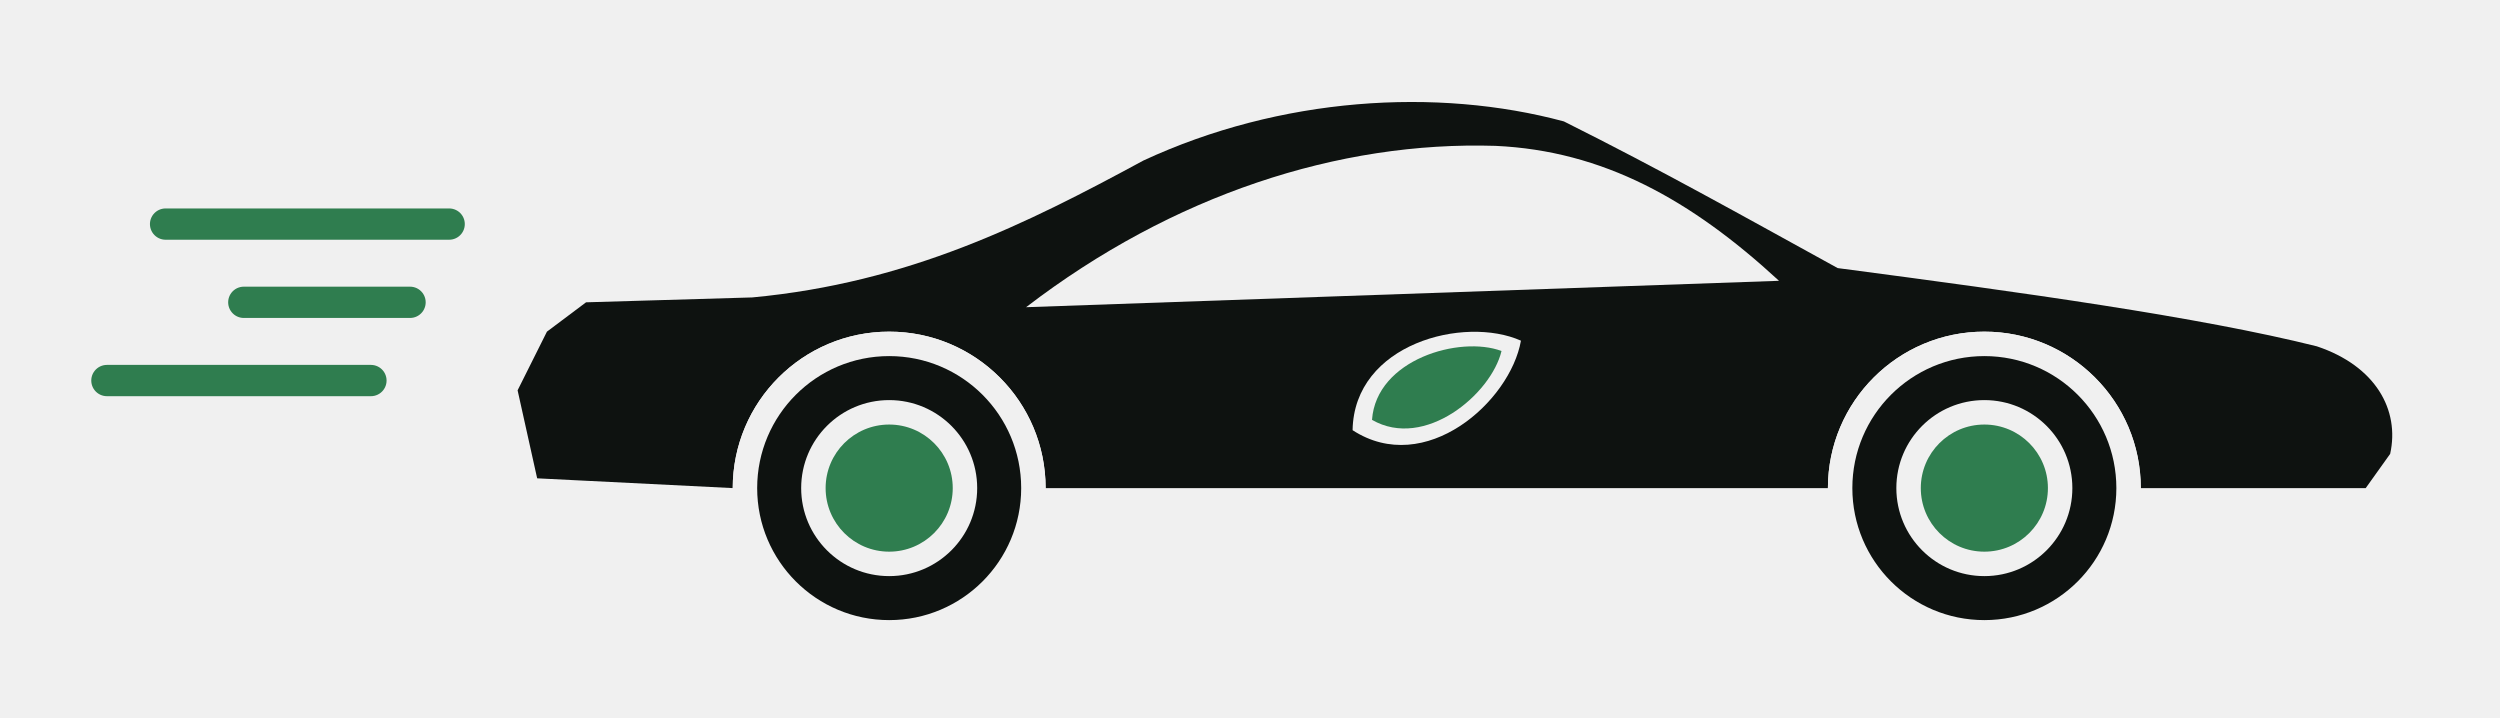
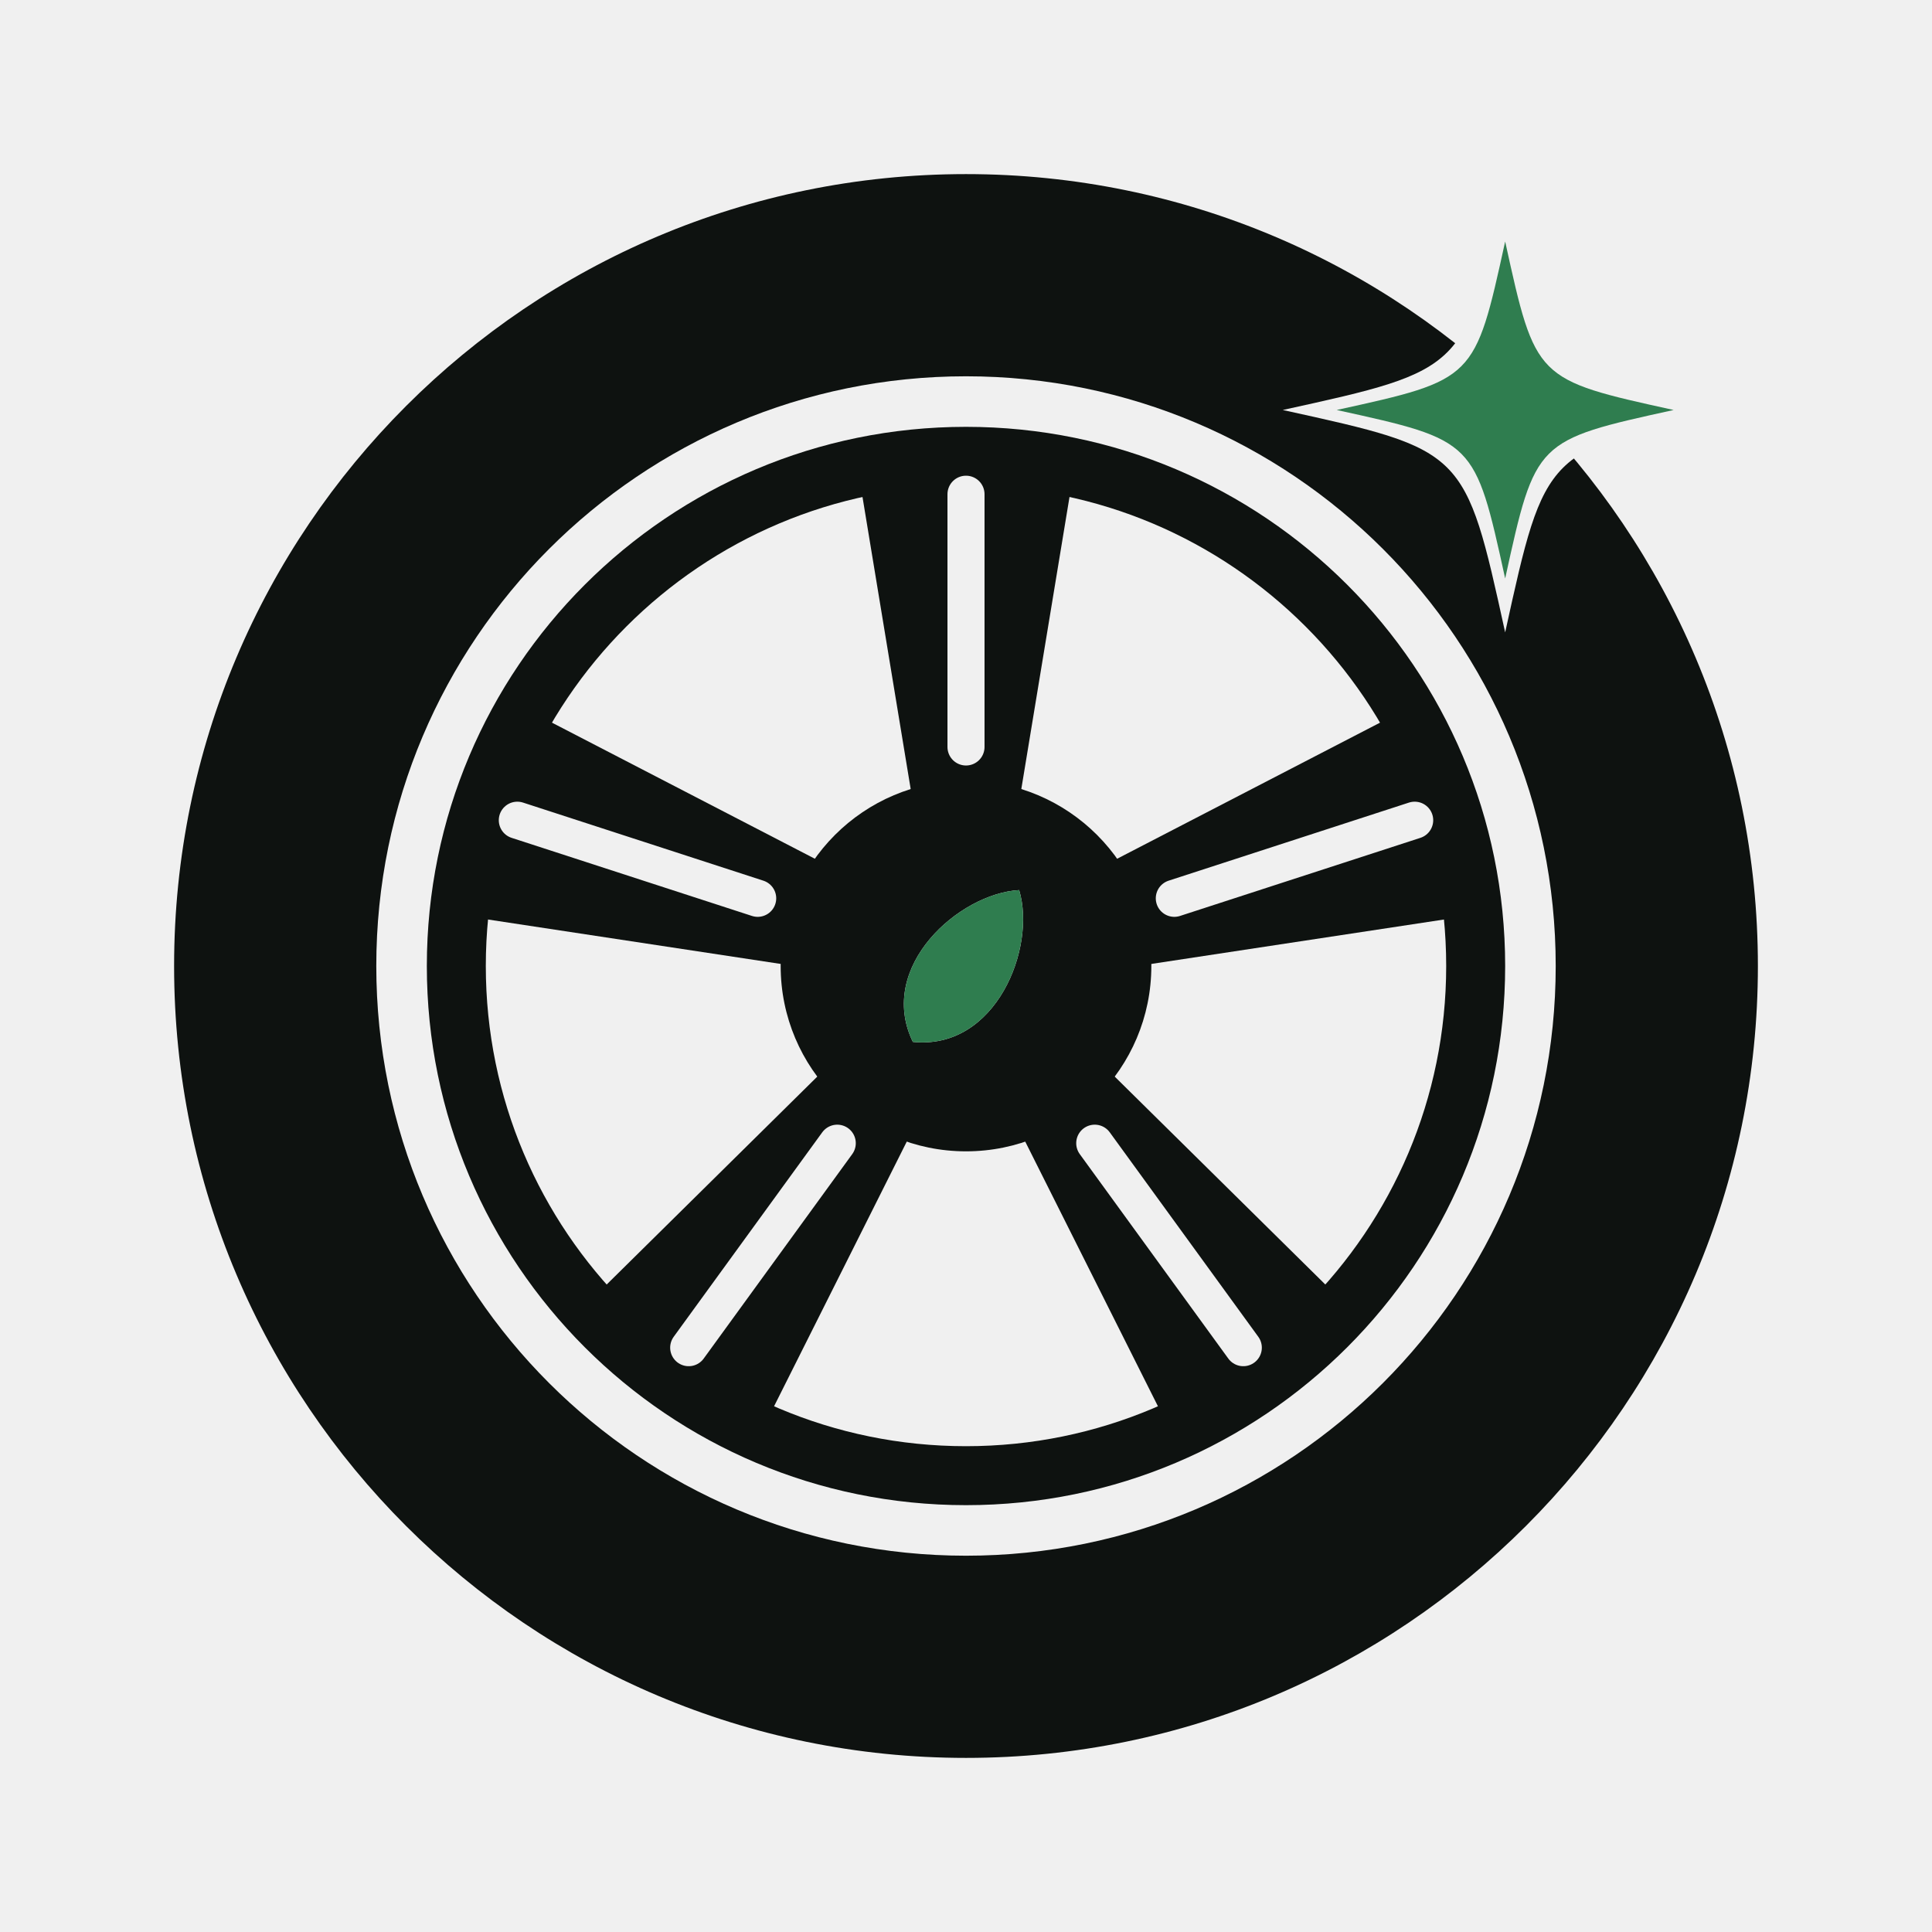
- <svg xmlns="http://www.w3.org/2000/svg" viewBox="0 0 767.0 219.5" width="767" height="220">
-   <g transform="translate(28 28) scale(3) translate(37.6 -6.5)">
-     <mask id="m-m-light" maskUnits="userSpaceOnUse" x="-30" y="0" width="240" height="70">
-       <rect x="-30" width="240" height="70" fill="#fff" />
-       <path d="M58,28.5 C73,17 90,11.5 106,12 C117,12.5 126,17.5 135,25.8 Z" fill="#000" />
-       <circle cx="44" cy="47" r="16" fill="#000" />
-       <circle cx="156" cy="47" r="16" fill="#000" />
-       <path transform="translate(100 36.5) rotate(62)" d="M0,9.75 C7.75,5.46 5.00,-5.85 0,-9.75 C-5.00,-5.85 -7.75,5.46 0,9.75Z" fill="#000" />
+ <svg xmlns="http://www.w3.org/2000/svg" viewBox="0 0 344.0 344.0" width="344" height="344">
+   <g transform="translate(28 28) scale(3) translate(-2 -2)">
+     <mask id="m-m-light" maskUnits="userSpaceOnUse" x="-10" y="-10" width="120" height="120">
+       <rect x="-10" y="-10" width="120" height="120" fill="#fff" />
+       <path d="M82,3.8 C84.376,14.624 84.376,14.624 95.2,17 C84.376,19.376 84.376,19.376 82,30.2 C79.624,19.376 79.624,19.376 68.8,17 C79.624,14.624 79.624,14.624 82,3.8Z" fill="#000" />
    </mask>
-     <path d="M8,46 L6,37 L9,31 L13,28 L30,27.5 C46,26 58,20 70,13.5 C84,7 100,6 113,9.5 C123,14.5 131,19 141,24.5 C160,27 178,29.5 190,32.5 C196,34.5 198.5,39 197.5,43.5 L195,47 L172,47 A16,16 0 0 0 140,47 L60,47 A16,16 0 0 0 28,47 Z" fill="#0E1210" mask="url(#m-m-light)" />
-     <g fill="#0E1210">
-       <path d="M30.5,47 a13.5,13.5 0 1,0 27.0,0 a13.5,13.5 0 1,0 -27.0,0ZM35,47 a9,9 0 1,0 18,0 a9,9 0 1,0 -18,0Z" fill-rule="evenodd" />
-       <path d="M142.5,47 a13.5,13.5 0 1,0 27.0,0 a13.5,13.5 0 1,0 -27.0,0ZM147,47 a9,9 0 1,0 18,0 a9,9 0 1,0 -18,0Z" fill-rule="evenodd" />
+     <mask id="m-m-lightr" maskUnits="userSpaceOnUse" x="-10" y="-10" width="120" height="120">
+       <rect x="-10" y="-10" width="120" height="120" fill="#fff" />
+       <path transform="rotate(0 50 50)" d="M50,37 L50,22" stroke="#000" stroke-width="2.2" stroke-linecap="round" />
+       <path transform="rotate(72 50 50)" d="M50,37 L50,22" stroke="#000" stroke-width="2.2" stroke-linecap="round" />
+       <path transform="rotate(144 50 50)" d="M50,37 L50,22" stroke="#000" stroke-width="2.2" stroke-linecap="round" />
+       <path transform="rotate(216 50 50)" d="M50,37 L50,22" stroke="#000" stroke-width="2.2" stroke-linecap="round" />
+       <path transform="rotate(288 50 50)" d="M50,37 L50,22" stroke="#000" stroke-width="2.2" stroke-linecap="round" />
+       <g fill="#000">
+         <path transform="translate(50 50) rotate(35)" d="M0,5.5 C4.34,3.08 2.80,-3.30 0,-5.5 C-2.80,-3.30 -4.34,3.08 0,5.5Z" />
+       </g>
+     </mask>
+     <g mask="url(#m-m-light)">
+       <path d="M3.00,50 a47,47 0 1,0 94,0 a47,47 0 1,0 -94,0ZM15.00,50 a35,35 0 1,0 70,0 a35,35 0 1,0 -70,0Z" fill-rule="evenodd" fill="#0E1210" />
+     </g>
+     <g mask="url(#m-m-lightr)" fill="#0E1210">
+       <path d="M18.00,50 a32,32 0 1,0 64,0 a32,32 0 1,0 -64,0ZM21.50,50 a28.5,28.5 0 1,0 57.0,0 a28.5,28.5 0 1,0 -57.0,0Z" fill-rule="evenodd" />
+       <path transform="rotate(0 50 50)" d="M46.8,40 L43.5,20 L56.5,20 L53.2,40Z" />
+       <path transform="rotate(72 50 50)" d="M46.8,40 L43.5,20 L56.5,20 L53.2,40Z" />
+       <path transform="rotate(144 50 50)" d="M46.8,40 L43.5,20 L56.5,20 L53.2,40Z" />
+       <path transform="rotate(216 50 50)" d="M46.8,40 L43.5,20 L56.5,20 L53.2,40Z" />
+       <path transform="rotate(288 50 50)" d="M46.8,40 L43.5,20 L56.5,20 L53.2,40Z" />
+       <circle cx="50" cy="50" r="11" />
    </g>
    <g fill="#2F7D4F">
-       <circle cx="44" cy="47" r="6.5" />
-       <circle cx="156" cy="47" r="6.5" />
-       <path transform="translate(100 36.5) rotate(62)" d="M0,7.5 C5.27,4.20 3.40,-4.50 0,-7.5 C-3.40,-4.50 -5.27,4.20 0,7.5Z" />
+       <path transform="translate(50 50) rotate(35)" d="M0,5.5 C4.34,3.08 2.80,-3.30 0,-5.5 C-2.80,-3.30 -4.34,3.08 0,5.5Z" />
    </g>
-     <g stroke="#2F7D4F" stroke-width="3.2" stroke-linecap="round">
-       <path d="M-30,20 L-1,20" />
-       <path d="M-22,28 L-5,28" />
-       <path d="M-36,36 L-9,36" />
-     </g>
+     <path d="M82,7 C83.8,15.2 83.8,15.2 92,17 C83.8,18.8 83.8,18.8 82,27 C80.2,18.8 80.2,18.8 72,17 C80.2,15.2 80.2,15.2 82,7Z" fill="#2F7D4F" />
  </g>
</svg>
